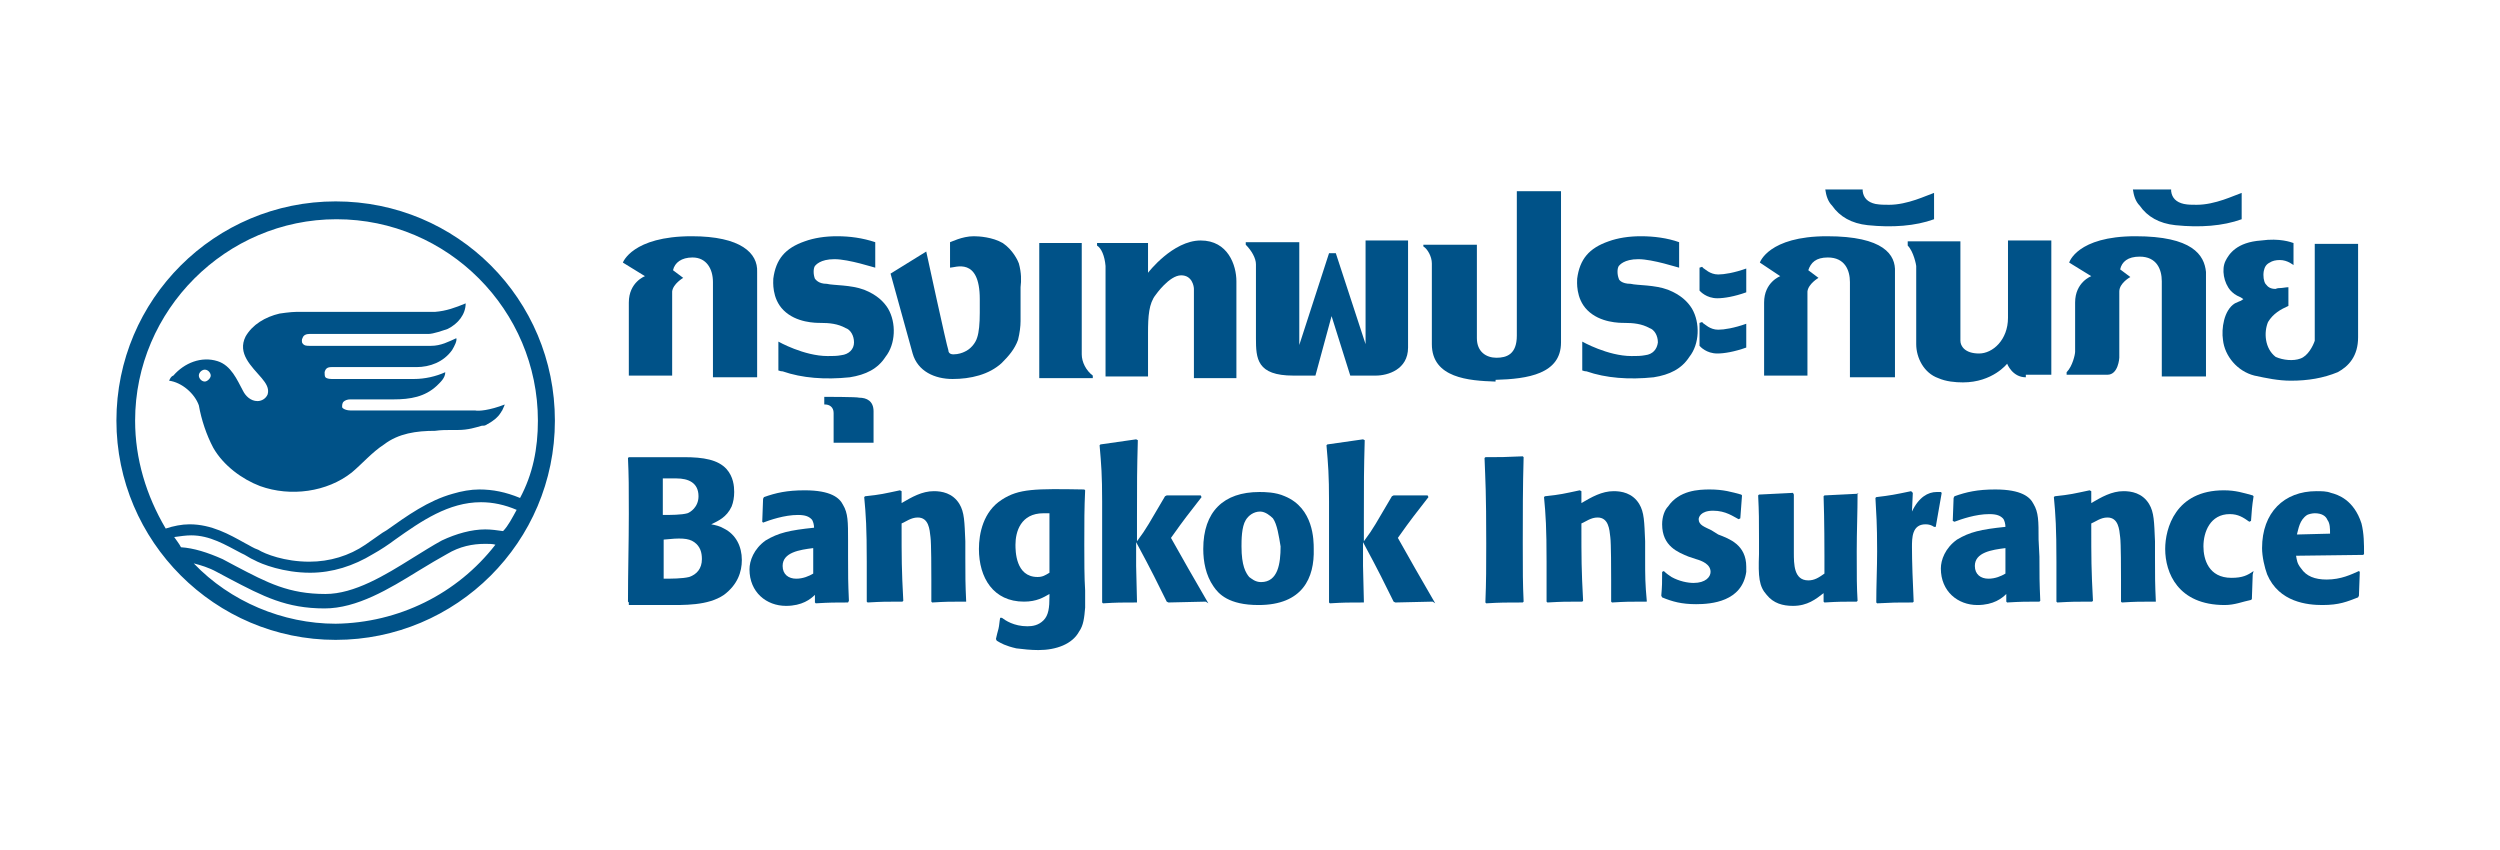
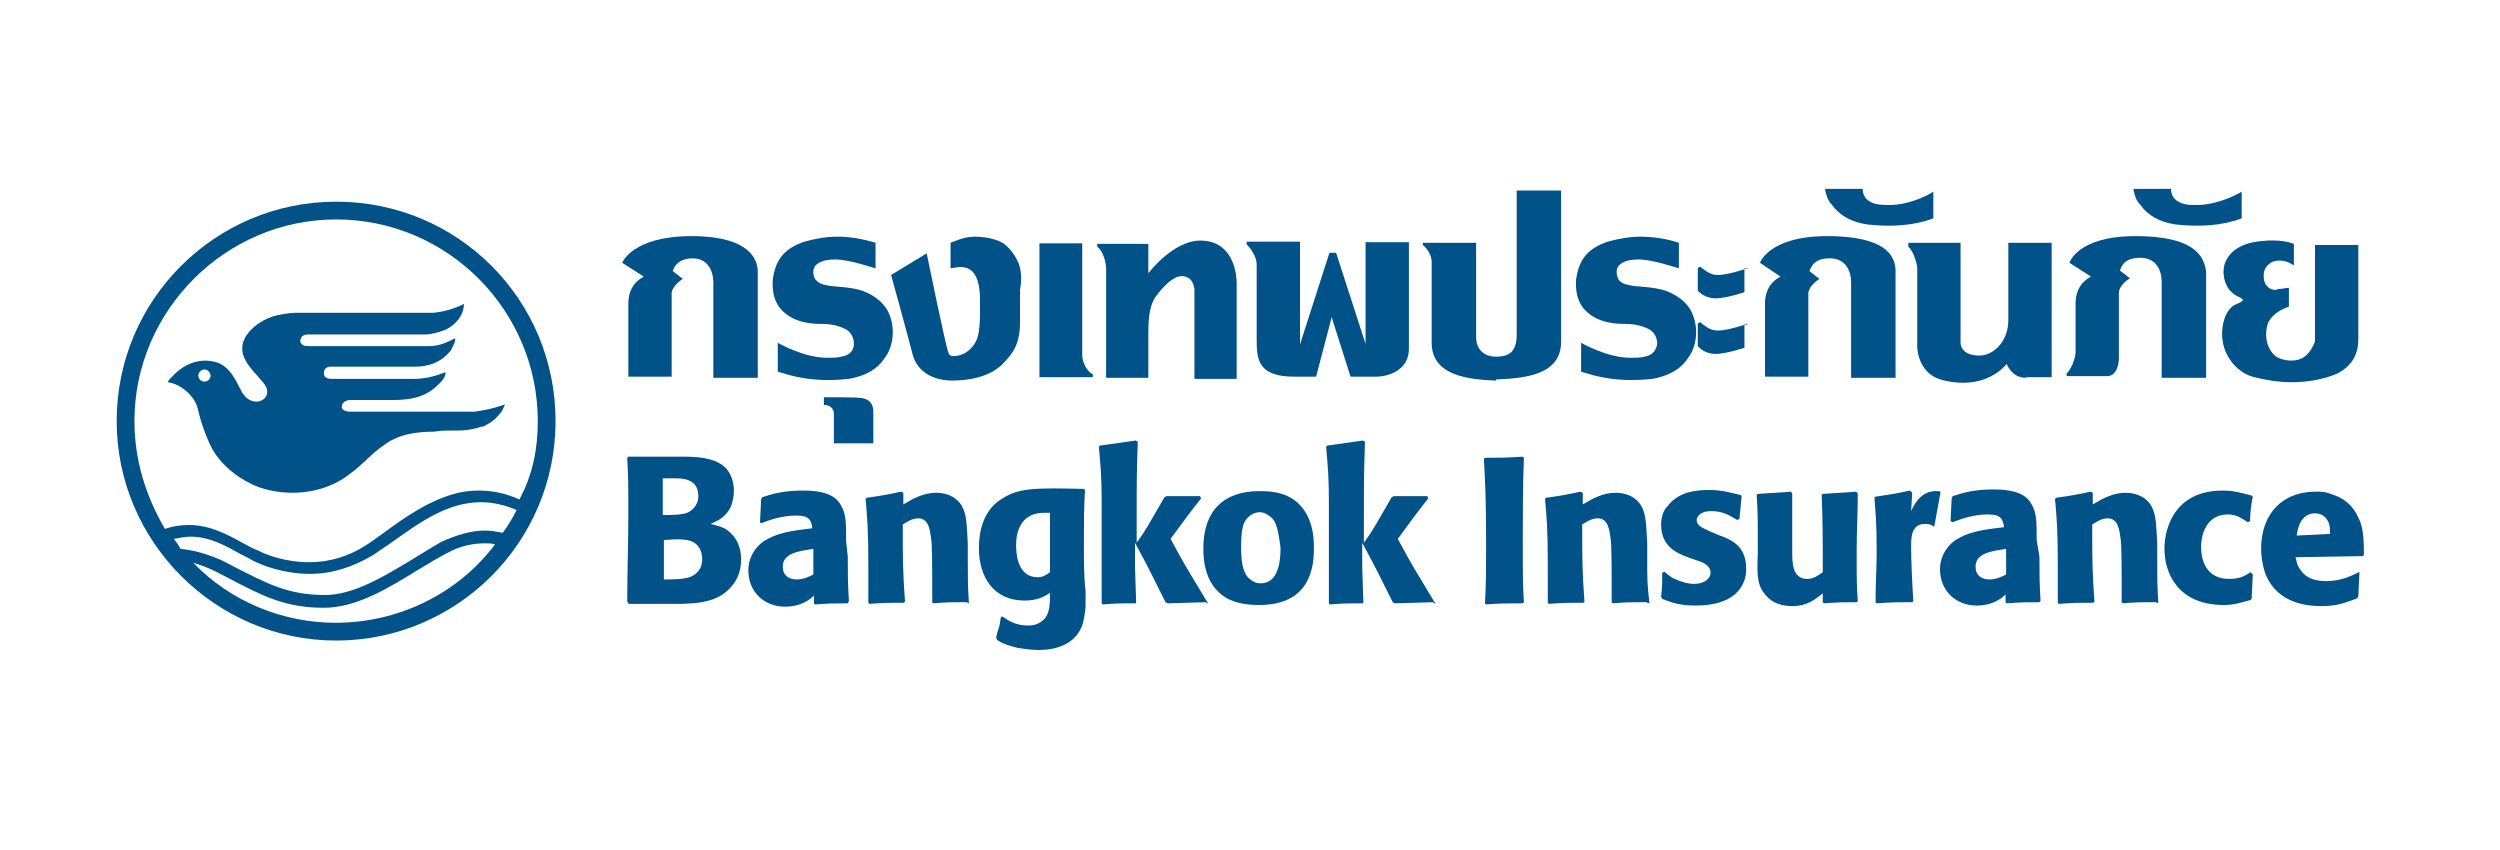
- <svg xmlns="http://www.w3.org/2000/svg" version="1.1" id="Layer_1" x="0px" y="0px" viewBox="-179 340 294.2 100" style="enable-background:new -179 340 294.2 100;" xml:space="preserve">
+ <svg xmlns="http://www.w3.org/2000/svg" version="1.1" id="Layer_1" x="0px" y="0px" viewBox="-179 287 450 153" style="enable-background:new -179 287 450 153;" xml:space="preserve">
  <style type="text/css">
	.st0{fill:none;}
	.st1{fill:#005288;}
</style>
  <g>
-     <rect x="-179" y="340" class="st0" width="294.2" height="100" />
+     <rect x="-179" y="287" class="st0" width="450" height="153" />
    <g>
-       <path class="st1" d="M-113.7,389.5c0,14.3-11.6,25.8-25.8,25.8s-25.8-11.6-25.8-25.8c0-14.3,11.6-25.8,25.8-25.8    C-125.2,363.7-113.7,375.2-113.7,389.5 M-120.7,404.1c-0.3-0.1-0.8-0.1-1.2-0.1c-1.5,0-3,0.3-4.5,1.2c-0.9,0.5-2.1,1.2-3.4,2    c-3.4,2.1-7.2,4.4-11,4.4c-4.5,0-7.2-1.4-11.2-3.5l-1.5-0.8c-0.9-0.5-1.9-0.8-2.7-1c4.3,4.5,10.5,7.1,16.7,7.1    C-132.1,413.3-125.2,409.9-120.7,404.1 M-118.2,400c-1.4-0.6-2.8-0.9-4.2-0.9c-3.8,0-7,2.2-10.1,4.4c-0.8,0.6-1.7,1.2-2.6,1.7    c-2.3,1.4-4.8,2.2-7.4,2.2c-3.1,0-5.7-1-6.6-1.5c-0.5-0.2-1-0.6-1.5-0.8c-1.9-1-3.7-2.1-5.9-2.1c-0.6,0-1.3,0.1-2,0.2    c0.2,0.3,0.6,0.8,0.8,1.2c1.5,0.1,3.1,0.6,4.9,1.4l1.5,0.8c3.8,2,6.3,3.3,10.6,3.3c3.4,0,7-2.2,10.2-4.2c1.3-0.8,2.4-1.5,3.5-2.1    c1.7-0.8,3.5-1.3,5.1-1.3c0.7,0,1.4,0.1,2.1,0.2C-119.2,401.9-118.7,400.9-118.2,400 M-115.7,389.5c0-13-10.6-23.7-23.7-23.7    c-13,0-23.7,10.7-23.7,23.7c0,4.5,1.3,8.8,3.6,12.7c0.9-0.3,1.9-0.5,2.8-0.5c2.6,0,4.7,1.2,6.5,2.2c0.6,0.3,1,0.6,1.6,0.8    c0.8,0.5,3.1,1.4,6,1.4c2.4,0,4.7-0.7,6.6-2c0.7-0.5,1.3-0.9,2-1.4l0.5-0.3c2.4-1.7,4.9-3.5,7.8-4.3c1-0.3,2.1-0.5,3.1-0.5    c1.6,0,3.1,0.3,4.8,1C-116.3,395.8-115.7,392.8-115.7,389.5 M-119.6,387.6c0,0-0.1,0.3-0.3,0.7l0,0c-0.1,0.1-0.1,0.2-0.2,0.3    c-0.3,0.5-0.8,0.9-1.5,1.3c-0.1,0-0.1,0.1-0.2,0.1c-0.1,0.1-0.3,0.1-0.5,0.1c-0.7,0.2-1.6,0.5-2.8,0.5h-0.7c-0.7,0-1.3,0-2,0.1    c-2.2,0-4.3,0.3-6,1.6c-1.4,0.9-2.6,2.3-3.8,3.3c-2.9,2.3-7.2,2.9-10.8,1.6c-2.1-0.8-4.3-2.4-5.5-4.5c-0.8-1.5-1.4-3.3-1.7-5    c-0.5-1.4-2-2.7-3.5-2.9c0.1-0.2,0.2-0.5,0.5-0.6c1.3-1.5,3.3-2.3,5.2-1.7c1.6,0.5,2.3,2.2,3,3.5c0.3,0.6,0.9,1.2,1.7,1.2    c0.5,0,1-0.3,1.2-0.8c0.2-0.7-0.2-1.3-0.7-1.9c-1.2-1.4-2.9-2.9-1.9-4.9c0.8-1.4,2.3-2.3,4-2.7c0,0,1.3-0.2,2-0.2h16.3    c1.3-0.1,2.4-0.5,3.6-1l0,0c0,1.3-0.9,2.4-2.1,3c-0.6,0.2-1.7,0.6-2.3,0.6c-0.5,0-14,0-14,0c-0.3,0-0.7,0.1-0.8,0.5    c-0.1,0.1-0.1,0.5,0,0.6c0.2,0.3,0.5,0.3,0.9,0.3h14.2c1.2,0,2.1-0.5,3-0.9c0.1,0.3-0.2,0.9-0.5,1.4c-1,1.4-2.6,2-4.2,2h-10    c-0.5,0-0.7,0.2-0.8,0.6c0,0.2,0,0.5,0.1,0.6c0.2,0.2,0.6,0.2,0.9,0.2h9.5c1.3,0,2.6-0.3,3.7-0.8c0,0.7-0.6,1.2-1,1.6    c-1.4,1.3-3.1,1.6-5.1,1.6h-5.1c-0.3,0-0.6,0.1-0.8,0.3c-0.1,0.1-0.2,0.5-0.1,0.7c0.2,0.2,0.6,0.3,0.9,0.3h14.7    C-122.7,388.4-121.4,388.3-119.6,387.6 M-154.2,384.2c0-0.3-0.3-0.7-0.7-0.7c-0.3,0-0.7,0.3-0.7,0.7c0,0.3,0.3,0.7,0.7,0.7    C-154.6,384.9-154.2,384.5-154.2,384.2" />
-       <path class="st1" d="M-105,410.9l-0.1-0.1c0-3.5,0.1-6.9,0.1-10.3c0-3.4,0-4.3-0.1-6.6l0.1-0.1h3.4c0.8,0,2.3,0,3.1,0    c2.3,0,4,0.3,5,1.4c0.8,0.9,0.9,2,0.9,2.7c0,0.6-0.1,1.2-0.3,1.7c-0.6,1.3-1.6,1.7-2.4,2.1c0.5,0.1,1,0.2,1.5,0.5    c1.4,0.7,2.1,2.1,2.1,3.7c0,1.4-0.5,2.9-2.1,4.1c-1.9,1.3-4.7,1.2-6.9,1.2h-4.3V410.9z M-101,400.6c0.9,0,2.2,0,2.9-0.2    c0.3-0.1,1.3-0.7,1.3-2c0-1.6-1.2-2.1-2.6-2.1c-0.5,0-1,0-1.6,0V400.6z M-101,408.1c1,0,2.3,0,3.1-0.2c0.9-0.3,1.5-1,1.5-2.1    c0-0.8-0.2-1.5-0.9-2c-0.7-0.5-1.7-0.5-3.6-0.3v4.7H-101z" />
-       <path class="st1" d="M-79.2,405.5c0,2.3,0,2.9,0.1,5.2l-0.1,0.2c-1.6,0-2.1,0-3.8,0.1l-0.1-0.1V410c-0.5,0.5-1.5,1.3-3.4,1.3    c-2.3,0-4.3-1.6-4.3-4.3c0-1,0.5-2.4,1.9-3.4c1.5-0.9,2.8-1.2,5.7-1.5c0-0.3-0.1-0.8-0.3-1c-0.3-0.3-0.7-0.5-1.6-0.5    c-1.6,0-3.3,0.6-4.1,0.9l-0.1-0.1l0.1-2.7l0.1-0.2c1.4-0.5,2.7-0.8,4.8-0.8c3.1,0,4.1,0.9,4.5,1.7c0.6,1,0.6,2,0.6,4.2    L-79.2,405.5z M-83.3,404.5c-1.6,0.2-3.6,0.5-3.6,2.1c0,1,0.7,1.5,1.6,1.5c0.8,0,1.5-0.3,2-0.6V404.5z" />
-       <path class="st1" d="M-65.3,410.8c-2,0-2.3,0-4,0.1l-0.1-0.1c0-0.8,0-1.6,0-2.6c0-0.9,0-4.3-0.1-5c-0.1-0.9-0.2-2.3-1.5-2.3    c-0.8,0-1.4,0.5-1.9,0.7c0,4.3,0,5.3,0.2,9.1l-0.1,0.1c-2,0-2.3,0-4.1,0.1l-0.1-0.1c0-1.5,0-3.1,0-4.7c0-4-0.1-5.5-0.3-7.6    l0.1-0.1c1.9-0.2,2.2-0.3,4.1-0.7l0.2,0.1v1.4c1.2-0.7,2.4-1.4,3.8-1.4c0.9,0,2.2,0.2,3,1.5c0.6,1,0.6,2.1,0.7,4.4v1.9    c0,2.3,0,3,0.1,5.2L-65.3,410.8z" />
-       <path class="st1" d="M-37.1,410.8l-4.4,0.1l-0.2-0.1c-1.3-2.6-1.5-3.1-3.6-7v2.8l0.1,4.1v0.2c-1.9,0-2.3,0-4,0.1l-0.1-0.1    c0-4,0-7.9,0-11.9c0-3.1-0.1-4.3-0.3-6.6l0.1-0.1l4.2-0.6l0.2,0.1c-0.1,3.7-0.1,4.7-0.1,9.2v2.7c1.2-1.6,1.4-2.1,3.3-5.3l0.2-0.1    h4l0.1,0.2c-1.7,2.2-1.9,2.4-3.6,4.8c1.9,3.4,2.1,3.7,4.4,7.7L-37.1,410.8z" />
-       <path class="st1" d="M-30.9,411.2c-3.5,0-4.7-1.3-5.3-2.2c-0.9-1.3-1.2-2.9-1.2-4.4c0-4.4,2.4-6.7,6.6-6.7c0.6,0,1.9,0,3,0.5    c3.4,1.4,3.4,5.2,3.4,6.2C-24.3,408-25.7,411.2-30.9,411.2 M-29.2,401c-0.3-0.3-0.9-0.8-1.5-0.8c-0.8,0-1.4,0.5-1.7,1    c-0.5,0.8-0.5,2.4-0.5,3.1c0,2.3,0.5,3.1,0.9,3.6c0.3,0.2,0.7,0.6,1.4,0.6c2,0,2.3-2.2,2.3-4.2C-28.5,403.1-28.7,401.7-29.2,401" />
-       <path class="st1" d="M-10.4,410.8l-4.4,0.1l-0.2-0.1c-1.3-2.6-1.5-3.1-3.6-7v2.8l0.1,4.1v0.2c-1.9,0-2.3,0-4,0.1l-0.1-0.1    c0-4,0-7.9,0-11.9c0-3.1-0.1-4.3-0.3-6.6l0.1-0.1l4.2-0.6l0.2,0.1c-0.1,3.7-0.1,4.7-0.1,9.2v2.7c1.2-1.6,1.4-2.1,3.3-5.3l0.2-0.1    h4l0.1,0.2c-1.7,2.2-1.9,2.4-3.6,4.8c1.9,3.4,2.1,3.7,4.4,7.7L-10.4,410.8z" />
-       <path class="st1" d="M0.3,393.8c-0.1,3.4-0.1,6.7-0.1,10.1c0,3.5,0,4.7,0.1,6.9l-0.1,0.1c-2,0-2.6,0-4.3,0.1l-0.1-0.1    c0.1-2.6,0.1-4.1,0.1-6.9c0-6.2-0.1-7.4-0.2-10.1l0.1-0.1c1.7,0,2.3,0,4.4-0.1L0.3,393.8z" />
-       <path class="st1" d="M14.7,410.8c-2,0-2.3,0-4,0.1l-0.1-0.1c0-0.8,0-1.6,0-2.6c0-0.9,0-4.3-0.1-5c-0.1-0.9-0.2-2.3-1.5-2.3    c-0.8,0-1.4,0.5-1.9,0.7c0,4.3,0,5.3,0.2,9.1l-0.1,0.1c-2,0-2.3,0-4.1,0.1l-0.1-0.1c0-1.5,0-3.1,0-4.7c0-4-0.1-5.5-0.3-7.6    l0.1-0.1c1.9-0.2,2.2-0.3,4.1-0.7l0.2,0.1v1.4c1.2-0.7,2.4-1.4,3.8-1.4c0.9,0,2.2,0.2,3,1.5c0.6,1,0.6,2.1,0.7,4.4v1.9    c0,2.3,0,3,0.2,5.2L14.7,410.8z" />
-       <path class="st1" d="M23.2,402.9c1.3,0.5,3.3,1.2,3.3,3.8c0,0.1,0,0.3,0,0.6c-0.5,3.5-4.1,3.8-5.9,3.8c-1.7,0-2.8-0.3-4-0.8    l-0.1-0.2c0.1-1.2,0.1-1.5,0.1-2.8l0.2-0.1c0.3,0.3,0.6,0.5,0.9,0.7c0.9,0.5,1.9,0.7,2.6,0.7c1.4,0,2-0.7,2-1.3    c0-0.9-1-1.3-1.7-1.5l-0.9-0.3c-1.2-0.5-3.1-1.2-3.1-3.8c0-0.9,0.3-1.7,0.7-2.1c1.3-1.9,3.6-2,4.9-2c1.6,0,2.6,0.3,3.7,0.6    l0.1,0.1l-0.2,2.7l-0.2,0.1c-0.6-0.3-1.5-1-3-1s-1.7,0.8-1.7,1c0,0.7,0.7,0.9,1.5,1.3L23.2,402.9z" />
-       <path class="st1" d="M39.6,398c0,2.3-0.1,4.5-0.1,6.9c0,3.1,0,4.1,0.1,5.8l-0.1,0.1c-1.6,0-2.1,0-3.8,0.1l-0.1-0.1v-1    c-0.9,0.7-1.9,1.5-3.6,1.5c-1.2,0-2.3-0.3-3.1-1.3c-0.9-1-1-2.1-0.9-4.8v-1.7c0-2.4,0-3.1-0.1-5.2l0.1-0.1l4-0.2l0.1,0.2v4.9    c0,0.6,0,1.3,0,1.9c0,1.4,0,3.3,1.7,3.3c0.7,0,1.2-0.3,1.9-0.8c0-0.9,0-1.4,0-2.1c0-0.3,0-4.3-0.1-7l0.1-0.1l4-0.2L39.6,398z" />
-       <path class="st1" d="M48.6,402c-0.3-0.2-0.6-0.3-1-0.3c-1.6,0-1.6,1.6-1.6,2.7c0,1.6,0.1,4.4,0.2,6.4l-0.1,0.1c-2,0-2.3,0-4.2,0.1    l-0.1-0.1c0-2,0.1-4.1,0.1-6c0-3.4-0.1-4.4-0.2-6.3l0.1-0.1c1.7-0.2,2.2-0.3,4.1-0.7l0.2,0.2l-0.1,2.2c0.8-1.7,1.9-2.3,2.9-2.3    c0.1,0,0.3,0,0.5,0l0.1,0.1l-0.7,4L48.6,402z" />
-       <path class="st1" d="M61,405.5c0,2.3,0,2.9,0.1,5.2l-0.1,0.1c-1.6,0-2.1,0-3.8,0.1l-0.1-0.1v-0.9c-0.5,0.5-1.5,1.3-3.4,1.3    c-2.3,0-4.3-1.6-4.3-4.3c0-1,0.5-2.4,1.9-3.4c1.5-0.9,2.8-1.2,5.7-1.5c0-0.3-0.1-0.8-0.3-1c-0.3-0.3-0.7-0.5-1.6-0.5    c-1.6,0-3.3,0.6-4.1,0.9l-0.2-0.1l0.1-2.7l0.1-0.2c1.4-0.5,2.7-0.8,4.8-0.8c3.1,0,4.1,0.9,4.5,1.7c0.6,1,0.6,2,0.6,4.2L61,405.5z     M57,404.5c-1.6,0.2-3.6,0.5-3.6,2.1c0,1,0.7,1.5,1.6,1.5c0.8,0,1.5-0.3,2-0.6L57,404.5L57,404.5z" />
-       <path class="st1" d="M74.7,410.8c-2,0-2.3,0-4,0.1l-0.1-0.1c0-0.8,0-1.6,0-2.6c0-0.9,0-4.3-0.1-5c-0.1-0.9-0.2-2.3-1.5-2.3    c-0.8,0-1.4,0.5-1.9,0.7c0,4.3,0,5.3,0.2,9.1l-0.1,0.1c-2,0-2.3,0-4.1,0.1l-0.1-0.1c0-1.5,0-3.1,0-4.7c0-4-0.1-5.5-0.3-7.6    l0.1-0.1c1.9-0.2,2.2-0.3,4.1-0.7l0.2,0.1v1.4c1.2-0.7,2.4-1.4,3.8-1.4c0.9,0,2.2,0.2,3,1.5c0.6,1,0.6,2.1,0.7,4.4v1.9    c0,2.3,0,3,0.1,5.2L74.7,410.8z" />
-       <path class="st1" d="M86.1,407.6l-0.1,2.9l-0.1,0.1c-1,0.2-1.9,0.6-3.1,0.6c-5.5,0-7-3.8-7-6.6c0-2.4,1.2-6.9,6.9-6.9    c1.4,0,2.3,0.3,3.4,0.6l0.1,0.1c-0.2,1.3-0.2,1.6-0.3,2.9l-0.2,0.1c-0.7-0.5-1.3-0.9-2.3-0.9c-2.3,0-3.1,2.1-3.1,3.8    c0,1.5,0.6,3.7,3.3,3.7c1.3,0,1.9-0.3,2.6-0.8L86.1,407.6z" />
-       <path class="st1" d="M98.7,407.3l-0.1,2.8l-0.1,0.2c-1.3,0.5-2.2,0.9-4.2,0.9c-1.7,0-5.1-0.3-6.5-3.6c-0.3-0.8-0.6-2.1-0.6-3.1    c0-4.2,2.6-6.7,6.4-6.7c0.6,0,1.2,0,1.7,0.2c0.8,0.2,2.7,0.8,3.6,3.6c0.3,1.2,0.3,2.4,0.3,3.6l-0.1,0.1l-7.9,0.1    c0.1,0.5,0.1,0.9,0.6,1.5c0.6,0.9,1.6,1.3,3,1.3c1.7,0,2.9-0.6,3.8-1L98.7,407.3z M95.2,402.8c0-0.6,0-1.2-0.3-1.6    c-0.2-0.5-0.7-0.8-1.5-0.8c-0.3,0-0.7,0.1-0.9,0.2c-0.9,0.6-1,1.6-1.2,2.3L95.2,402.8z" />
-       <path class="st1" d="M-51.4,404.1c0-2.8,0-4.2,0.1-6.4l-0.1-0.1c-5.8-0.1-7.7-0.1-9.7,1.2c-2.2,1.4-2.7,4-2.7,5.8    c0,3.4,1.7,6.2,5.3,6.2c1.5,0,2.3-0.5,3-0.9l0,0v0.3l0,0c0,1.3-0.1,2.2-0.7,2.8c-0.6,0.6-1.3,0.7-1.9,0.7c-1.6,0-2.6-0.7-3-1h-0.2    c-0.1,0.5-0.1,0.9-0.2,1.3c-0.1,0.3-0.2,0.8-0.3,1.2l0.1,0.2c0.5,0.3,1,0.6,2.3,0.9c0.8,0.1,1.7,0.2,2.6,0.2c2.1,0,4-0.7,4.8-2.2    c0.5-0.7,0.6-1.6,0.7-2.8l0,0c0-0.2,0-1.2,0-2l0,0C-51.4,407.9-51.4,406-51.4,404.1 M-56.9,407.9c-2.6,0-2.6-3.1-2.6-3.8    c0-1.5,0.6-3.7,3.3-3.7c0.2,0,0.5,0,0.7,0v7C-56,407.7-56.3,407.9-56.9,407.9" />
+       <path class="st1" d="M-79,362.8c0,21.9-17.8,39.5-39.5,39.5s-39.5-17.8-39.5-39.5c0-21.9,17.8-39.5,39.5-39.5    C-96.6,323.3-79,340.9-79,362.8 M-89.9,385c-0.5-0.2-1.2-0.2-1.8-0.2c-2.3,0-4.6,0.5-6.9,1.8c-1.4,0.7-3.2,1.8-5.2,3    c-5.2,3.2-11,6.8-16.9,6.8c-6.9,0-11-2.1-17.1-5.3l-2.3-1.2c-1.4-0.7-2.8-1.2-4.1-1.6c6.6,6.9,16,10.8,25.6,10.8    C-107.3,399.1-96.6,393.9-89.9,385 M-86,378.8c-2.1-0.9-4.3-1.4-6.4-1.4c-5.9,0-10.7,3.4-15.5,6.8c-1.2,0.9-2.7,1.8-3.9,2.7    c-3.6,2.1-7.3,3.4-11.4,3.4c-4.8,0-8.7-1.6-10.1-2.3c-0.7-0.4-1.6-0.9-2.3-1.2c-2.8-1.6-5.7-3.2-9.1-3.2c-0.9,0-2,0.2-3,0.4    c0.4,0.5,0.9,1.2,1.2,1.8c2.3,0.2,4.8,0.9,7.5,2.1l2.3,1.2c5.9,3,9.6,5,16.2,5c5.2,0,10.7-3.4,15.7-6.4c2-1.2,3.7-2.3,5.3-3.2    c2.7-1.2,5.3-2,7.8-2c1.1,0,2.1,0.2,3.2,0.4C-87.6,381.7-86.7,380.2-86,378.8 M-82.2,362.8c0-19.9-16.2-36.3-36.3-36.3    c-19.9,0-36.3,16.4-36.3,36.3c0,6.9,2,13.5,5.5,19.4c1.4-0.5,2.8-0.7,4.3-0.7c3.9,0,7.1,1.8,10,3.4c0.9,0.5,1.6,0.9,2.5,1.2    c1.2,0.7,4.8,2.1,9.2,2.1c3.7,0,7.1-1.1,10.1-3c1.1-0.7,2-1.4,3-2.1l0.7-0.5c3.7-2.7,7.5-5.3,11.9-6.6c1.6-0.5,3.2-0.7,4.8-0.7    c2.5,0,4.8,0.5,7.3,1.6C-83.1,372.4-82.2,367.8-82.2,362.8 M-88.1,359.8c0,0-0.2,0.5-0.5,1.1l0,0c-0.2,0.2-0.2,0.4-0.4,0.5    c-0.5,0.7-1.2,1.4-2.3,2c-0.2,0-0.2,0.2-0.4,0.2c-0.2,0.2-0.5,0.2-0.7,0.2c-1.1,0.4-2.5,0.7-4.3,0.7h-1.1c-1.1,0-2,0-3,0.2    c-3.4,0-6.6,0.5-9.2,2.5c-2.1,1.4-3.9,3.6-5.9,5c-4.4,3.6-11,4.4-16.5,2.5c-3.2-1.2-6.6-3.7-8.4-6.9c-1.2-2.3-2.1-5-2.7-7.6    c-0.7-2.1-3-4.1-5.3-4.4c0.2-0.4,0.4-0.7,0.7-0.9c2-2.3,5-3.6,8-2.7c2.5,0.7,3.6,3.4,4.6,5.3c0.5,0.9,1.4,1.8,2.7,1.8    c0.7,0,1.6-0.5,1.8-1.2c0.4-1.1-0.4-2-1.1-2.8c-1.8-2.1-4.4-4.4-2.8-7.5c1.2-2.1,3.6-3.6,6-4.1c0,0,2-0.4,3-0.4h24.9    c2-0.2,3.7-0.7,5.5-1.6l0,0c0,2-1.4,3.7-3.2,4.6c-0.9,0.4-2.7,0.9-3.6,0.9c-0.7,0-21.3,0-21.3,0c-0.5,0-1.1,0.2-1.2,0.7    c-0.2,0.2-0.2,0.7,0,0.9c0.4,0.5,0.7,0.5,1.4,0.5h21.7c1.8,0,3.2-0.7,4.6-1.4c0.2,0.5-0.4,1.4-0.7,2.1c-1.6,2.1-3.9,3-6.4,3h-15.3    c-0.7,0-1.1,0.4-1.2,0.9c0,0.4,0,0.7,0.2,0.9c0.4,0.4,0.9,0.4,1.4,0.4h14.6c2,0,3.9-0.5,5.7-1.2c0,1.1-0.9,1.8-1.6,2.5    c-2.1,2-4.8,2.5-7.8,2.5h-7.8c-0.5,0-0.9,0.2-1.2,0.5c-0.2,0.2-0.4,0.7-0.2,1.1c0.4,0.4,0.9,0.5,1.4,0.5h22.4    C-92.9,361-91,360.8-88.1,359.8 M-141.1,354.6c0-0.5-0.5-1.1-1.1-1.1c-0.5,0-1.1,0.5-1.1,1.1s0.5,1.1,1.1,1.1    S-141.1,355.2-141.1,354.6" />
+       <path class="st1" d="M-65.9,395.5l-0.2-0.2c0-5.3,0.2-10.5,0.2-15.8c0-5.2,0-6.6-0.2-10.1l0.2-0.2h5.2c1.2,0,3.6,0,4.8,0    c3.6,0,6,0.5,7.6,2.1c1.2,1.4,1.4,3,1.4,4.1c0,0.9-0.2,1.8-0.5,2.7c-0.9,2-2.5,2.7-3.7,3.2c0.7,0.2,1.6,0.4,2.3,0.7    c2.1,1.1,3.2,3.2,3.2,5.7c0,2.1-0.7,4.4-3.2,6.2c-2.8,2-7.1,1.8-10.5,1.8h-6.6V395.5z M-59.7,379.7c1.4,0,3.4,0,4.4-0.4    c0.5-0.2,2-1.1,2-3c0-2.5-1.8-3.2-3.9-3.2c-0.7,0-1.6,0-2.5,0V379.7z M-59.7,391.3c1.6,0,3.6,0,4.8-0.4c1.4-0.5,2.3-1.6,2.3-3.2    c0-1.2-0.4-2.3-1.4-3c-1.1-0.7-2.7-0.7-5.5-0.5v7.1H-59.7z" />
+       <path class="st1" d="M-26.4,387.2c0,3.6,0,4.4,0.2,8l-0.2,0.4c-2.5,0-3.2,0-5.9,0.2l-0.2-0.2v-1.4c-0.7,0.7-2.3,2-5.2,2    c-3.6,0-6.6-2.5-6.6-6.6c0-1.6,0.7-3.7,2.8-5.2c2.3-1.4,4.3-1.8,8.7-2.3c0-0.5-0.2-1.2-0.5-1.6c-0.5-0.5-1.1-0.7-2.5-0.7    c-2.5,0-5,0.9-6.2,1.4l-0.2-0.2l0.2-4.1l0.2-0.4c2.1-0.7,4.1-1.2,7.3-1.2c4.8,0,6.2,1.4,6.9,2.7c0.9,1.6,0.9,3,0.9,6.4    L-26.4,387.2z M-32.6,385.8c-2.5,0.4-5.5,0.7-5.5,3.2c0,1.6,1.1,2.3,2.5,2.3c1.2,0,2.3-0.5,3-0.9V385.8z" />
+       <path class="st1" d="M-5,395.4c-3,0-3.6,0-6,0.2l-0.2-0.2c0-1.2,0-2.5,0-3.9c0-1.4,0-6.6-0.2-7.6c-0.2-1.4-0.4-3.6-2.3-3.6    c-1.2,0-2.1,0.7-2.8,1.1c0,6.6,0,8.2,0.4,13.9l-0.2,0.2c-3,0-3.6,0-6.2,0.2l-0.2-0.2c0-2.3,0-4.8,0-7.1c0-6-0.2-8.4-0.5-11.6    l0.2-0.2c2.8-0.4,3.4-0.5,6.2-1.1l0.4,0.2v2.1c1.8-1.1,3.7-2.1,5.9-2.1c1.4,0,3.4,0.4,4.6,2.3c0.9,1.6,0.9,3.2,1.1,6.8v2.8    c0,3.6,0,4.6,0.2,8L-5,395.4z" />
+       <path class="st1" d="M38,395.4l-6.8,0.2l-0.4-0.2c-2-3.9-2.3-4.8-5.5-10.7v4.3l0.2,6.2v0.4c-2.8,0-3.6,0-6,0.2l-0.2-0.2    c0-6,0-12.1,0-18.1c0-4.8-0.2-6.6-0.5-10.1l0.2-0.2l6.4-0.9l0.4,0.2c-0.2,5.7-0.2,7.1-0.2,14.1v4.1c1.8-2.5,2.1-3.2,5-8.2l0.4-0.2    h6l0.2,0.4c-2.7,3.4-2.8,3.7-5.5,7.3c2.8,5.2,3.2,5.7,6.8,11.7L38,395.4z" />
+       <path class="st1" d="M47.6,395.9c-5.3,0-7.1-2-8.2-3.4c-1.4-2-1.8-4.4-1.8-6.8c0-6.8,3.7-10.3,10.1-10.3c0.9,0,2.8,0,4.6,0.7    c5.2,2.1,5.2,8,5.2,9.4C57.6,391.1,55.4,395.9,47.6,395.9 M50.1,380.4c-0.5-0.5-1.4-1.2-2.3-1.2c-1.2,0-2.1,0.7-2.7,1.6    c-0.7,1.2-0.7,3.7-0.7,4.8c0,3.6,0.7,4.8,1.4,5.5c0.5,0.4,1.1,0.9,2.1,0.9c3,0,3.6-3.4,3.6-6.4C51.2,383.6,51,381.5,50.1,380.4" />
+       <path class="st1" d="M78.9,395.4l-6.8,0.2l-0.4-0.2c-2-3.9-2.3-4.8-5.5-10.7v4.3l0.2,6.2v0.4c-2.8,0-3.6,0-6,0.2l-0.2-0.2    c0-6,0-12.1,0-18.1c0-4.8-0.2-6.6-0.5-10.1l0.2-0.2l6.4-0.9l0.4,0.2c-0.2,5.7-0.2,7.1-0.2,14.1v4.1c1.8-2.5,2.1-3.2,5-8.2l0.4-0.2    h6l0.2,0.4c-2.7,3.4-2.8,3.7-5.5,7.3c2.8,5.2,3.2,5.7,6.8,11.7L78.9,395.4z" />
+       <path class="st1" d="M95.3,369.4c-0.2,5.2-0.2,10.3-0.2,15.5c0,5.3,0,7.1,0.2,10.5l-0.2,0.2c-3,0-3.9,0-6.6,0.2l-0.2-0.2    c0.2-3.9,0.2-6.2,0.2-10.5c0-9.4-0.2-11.4-0.4-15.5l0.2-0.2c2.7,0,3.6,0,6.8-0.2L95.3,369.4z" />
+       <path class="st1" d="M117.3,395.4c-3,0-3.6,0-6,0.2l-0.2-0.2c0-1.2,0-2.5,0-3.9c0-1.4,0-6.6-0.2-7.6c-0.2-1.4-0.4-3.6-2.3-3.6    c-1.2,0-2.1,0.7-2.8,1.1c0,6.6,0,8.2,0.4,13.9l-0.2,0.2c-3,0-3.6,0-6.2,0.2l-0.2-0.2c0-2.3,0-4.8,0-7.1c0-6-0.2-8.4-0.5-11.6    l0.2-0.2c2.8-0.4,3.4-0.5,6.2-1.1l0.4,0.2v2.1c1.8-1.1,3.7-2.1,5.9-2.1c1.4,0,3.4,0.4,4.6,2.3c0.9,1.6,0.9,3.2,1.1,6.8v2.8    c0,3.6,0,4.6,0.4,8L117.3,395.4z" />
+       <path class="st1" d="M130.3,383.3c2,0.7,5,1.8,5,5.9c0,0.2,0,0.5,0,0.9c-0.7,5.3-6.2,5.9-9.1,5.9c-2.7,0-4.3-0.5-6-1.2l-0.2-0.4    c0.2-1.8,0.2-2.3,0.2-4.3l0.4-0.2c0.5,0.5,0.9,0.7,1.4,1.1c1.4,0.7,2.8,1.1,3.9,1.1c2.1,0,3-1.1,3-2c0-1.4-1.6-2-2.7-2.3l-1.4-0.5    c-1.8-0.7-4.8-1.8-4.8-5.9c0-1.4,0.5-2.7,1.1-3.2c2-2.8,5.5-3,7.5-3c2.5,0,3.9,0.5,5.7,0.9l0.2,0.2l-0.4,4.1l-0.4,0.2    c-0.9-0.5-2.3-1.6-4.6-1.6s-2.7,1.2-2.7,1.6c0,1.1,1.1,1.4,2.3,2L130.3,383.3z" />
+       <path class="st1" d="M155.4,375.8c0,3.6-0.2,6.9-0.2,10.5c0,4.8,0,6.2,0.2,8.9l-0.2,0.2c-2.5,0-3.2,0-5.9,0.2l-0.2-0.2v-1.6    c-1.4,1.1-2.8,2.3-5.5,2.3c-1.8,0-3.6-0.5-4.8-2c-1.4-1.6-1.6-3.2-1.4-7.3v-2.7c0-3.7,0-4.8-0.2-8l0.2-0.2l6-0.4l0.2,0.4v7.5    c0,0.9,0,2,0,2.8c0,2.1,0,5,2.7,5c1.1,0,1.8-0.5,2.8-1.2c0-1.4,0-2.1,0-3.2c0-0.5,0-6.6-0.2-10.7l0.2-0.2l6-0.4L155.4,375.8z" />
+       <path class="st1" d="M169.1,381.8c-0.5-0.4-0.9-0.5-1.6-0.5c-2.5,0-2.5,2.5-2.5,4.1c0,2.5,0.2,6.8,0.4,9.8l-0.2,0.2    c-3,0-3.6,0-6.4,0.2l-0.2-0.2c0-3,0.2-6.2,0.2-9.2c0-5.2-0.2-6.8-0.4-9.6l0.2-0.2c2.7-0.4,3.4-0.5,6.2-1.1l0.4,0.4L165,379    c1.2-2.7,2.8-3.6,4.4-3.6c0.2,0,0.5,0,0.7,0l0.2,0.2l-1.1,6L169.1,381.8z" />
+       <path class="st1" d="M188.1,387.2c0,3.6,0,4.4,0.2,8l-0.2,0.2c-2.5,0-3.2,0-5.9,0.2l-0.2-0.2v-1.4c-0.7,0.7-2.3,2-5.2,2    c-3.6,0-6.6-2.5-6.6-6.6c0-1.6,0.7-3.7,2.8-5.2c2.3-1.4,4.3-1.8,8.7-2.3c0-0.5-0.2-1.2-0.5-1.6c-0.5-0.5-1.1-0.7-2.5-0.7    c-2.5,0-5,0.9-6.2,1.4l-0.4-0.2l0.2-4.1l0.2-0.4c2.1-0.7,4.1-1.2,7.3-1.2c4.8,0,6.2,1.4,6.9,2.7c0.9,1.6,0.9,3,0.9,6.4    L188.1,387.2z M182.1,385.8c-2.5,0.4-5.5,0.7-5.5,3.2c0,1.6,1.1,2.3,2.5,2.3c1.2,0,2.3-0.5,3-0.9L182.1,385.8L182.1,385.8z" />
+       <path class="st1" d="M209.1,395.4c-3,0-3.6,0-6,0.2l-0.2-0.2c0-1.2,0-2.5,0-3.9c0-1.4,0-6.6-0.2-7.6c-0.2-1.4-0.4-3.6-2.3-3.6    c-1.2,0-2.1,0.7-2.8,1.1c0,6.6,0,8.2,0.4,13.9l-0.2,0.2c-3,0-3.6,0-6.2,0.2l-0.2-0.2c0-2.3,0-4.8,0-7.1c0-6-0.2-8.4-0.5-11.6    l0.2-0.2c2.8-0.4,3.4-0.5,6.2-1.1l0.4,0.2v2.1c1.8-1.1,3.7-2.1,5.9-2.1c1.4,0,3.4,0.4,4.6,2.3c0.9,1.6,0.9,3.2,1.1,6.8v2.8    c0,3.6,0,4.6,0.2,8L209.1,395.4z" />
+       <path class="st1" d="M226.5,390.4l-0.2,4.4l-0.2,0.2c-1.6,0.4-2.8,0.9-4.8,0.9c-8.4,0-10.7-5.9-10.7-10.1    c0-3.7,1.8-10.5,10.5-10.5c2.1,0,3.6,0.5,5.2,0.9l0.2,0.2c-0.4,2-0.4,2.5-0.5,4.4l-0.4,0.2c-1.1-0.7-2-1.4-3.6-1.4    c-3.6,0-4.8,3.2-4.8,5.9c0,2.3,0.9,5.7,5,5.7c2,0,2.8-0.5,3.9-1.2L226.5,390.4z" />
+       <path class="st1" d="M245.7,390l-0.2,4.3l-0.2,0.4c-2,0.7-3.4,1.4-6.4,1.4c-2.7,0-7.8-0.5-10-5.5c-0.5-1.2-0.9-3.2-0.9-4.8    c0-6.4,3.9-10.3,9.8-10.3c0.9,0,1.8,0,2.7,0.4c1.2,0.4,4.1,1.2,5.5,5.5c0.5,1.8,0.5,3.7,0.5,5.5l-0.2,0.2l-12.1,0.2    c0.2,0.7,0.2,1.4,0.9,2.3c0.9,1.4,2.5,2,4.6,2c2.7,0,4.4-0.9,5.9-1.6L245.7,390z M240.4,383.1c0-0.9,0-1.8-0.5-2.5    c-0.4-0.7-1.1-1.2-2.3-1.2c-0.5,0-1.1,0.2-1.4,0.4c-1.4,0.9-1.6,2.5-1.8,3.6L240.4,383.1z" />
+       <path class="st1" d="M16.1,385c0-4.3,0-6.4,0.2-9.8l-0.2-0.2c-8.9-0.2-11.7-0.2-14.8,1.8c-3.4,2.1-4.1,6-4.1,8.9    c0,5.2,2.7,9.4,8.2,9.4c2.3,0,3.6-0.7,4.6-1.4l0,0v0.5l0,0c0,2-0.2,3.4-1.1,4.3c-0.9,0.9-2,1.1-2.8,1.1c-2.5,0-3.9-1.1-4.6-1.6    H1.2c-0.2,0.7-0.2,1.4-0.4,2c-0.2,0.5-0.4,1.2-0.5,1.8l0.2,0.4c0.7,0.5,1.6,0.9,3.6,1.4c1.2,0.2,2.7,0.4,3.9,0.4    c3.2,0,6-1.1,7.3-3.4c0.7-1.1,0.9-2.5,1.1-4.3l0,0c0-0.4,0-1.8,0-3l0,0C16.1,390.9,16.1,388.1,16.1,385 M7.8,390.9    c-3.9,0-3.9-4.8-3.9-5.9c0-2.3,0.9-5.7,5-5.7c0.4,0,0.7,0,1.1,0V390C9.2,390.6,8.6,390.9,7.8,390.9" />
      <g>
-         <path class="st1" d="M-18.3,368.5v12l-3.5-10.7h-0.8l-3.5,10.8v-12.1h-6.3v0.3c0.7,0.7,1.2,1.6,1.2,2.3v8.7     c0,2.4,0.1,4.4,4.4,4.4h2.6l1.9-7l2.2,7h3c1.4,0,3.8-0.7,3.8-3.3v-12.6H-18.3z" />
-         <path class="st1" d="M-51.7,381.7v-13.1h-5v14v1.9h6.3v-0.3C-51.2,383.6-51.7,382.6-51.7,381.7" />
-         <path class="st1" d="M-83.1,372.8c-0.2-0.5-0.2-1.2,0-1.5c0.1-0.1,0.6-0.8,2.3-0.8s4.7,1,4.8,1v-3c-1.5-0.5-3-0.7-4.5-0.7     c-1.4,0-2.7,0.2-3.8,0.6c-2.3,0.8-3.4,2.1-3.7,4.4c0,0.3-0.2,2.3,1.2,3.7c1.5,1.5,3.8,1.5,4.4,1.5c1,0,2,0.1,2.9,0.6     c0.6,0.2,1,0.9,1,1.7c0,0.8-0.6,1.4-1.5,1.5c-0.5,0.1-1,0.1-1.6,0.1c-2.8,0-5.8-1.7-5.8-1.7v3.4c0.1,0,0.2,0.1,0.5,0.1     c2.3,0.8,5,1,7.9,0.7c1.9-0.3,3.3-1,4.2-2.4c1.2-1.5,1.3-4,0.3-5.7c-0.5-0.8-1.3-1.6-2.8-2.2c-1.6-0.6-3.6-0.5-4.4-0.7     C-82.7,373.4-83,372.9-83.1,372.8" />
-         <path class="st1" d="M-37.7,368.3c-3.3,0-6.2,3.8-6.2,3.8v-3.5h-6v0.3c0.5,0.3,0.9,1.2,1,2.4v13h5v-5.1c0-2,0.1-3.5,0.9-4.5     c0,0,1.6-2.3,3-2.3c1.3,0,1.5,1.3,1.5,1.6s0,10.5,0,10.5h5v-11.4C-33.5,371.2-34.5,368.3-37.7,368.3" />
-         <path class="st1" d="M11.5,372.8c-0.2-0.5-0.2-1.2,0-1.5c0.1-0.1,0.6-0.8,2.3-0.8s4.7,1,4.8,1v-3c-1.4-0.5-3-0.7-4.5-0.7     c-1.4,0-2.7,0.2-3.8,0.6c-2.3,0.8-3.4,2.1-3.7,4.4c0,0.3-0.2,2.3,1.2,3.7c1.5,1.5,3.8,1.5,4.4,1.5c1,0,2,0.1,2.9,0.6     c0.6,0.2,1,0.9,1,1.7c-0.1,0.8-0.6,1.4-1.5,1.5c-0.5,0.1-1,0.1-1.6,0.1c-2.8,0-5.8-1.7-5.8-1.7v3.4c0.1,0,0.2,0.1,0.5,0.1     c2.3,0.8,5,1,7.9,0.7c1.9-0.3,3.3-1,4.2-2.4c1.2-1.5,1.3-4,0.3-5.7c-0.5-0.8-1.3-1.6-2.8-2.2c-1.6-0.6-3.6-0.5-4.4-0.7     C11.8,373.4,11.5,372.9,11.5,372.8" />
-         <path class="st1" d="M59.4,384.4c-1.6,0-2.2-1.6-2.2-1.6S55.5,385,52,385c-0.9,0-2-0.1-2.9-0.5c-1.7-0.6-2.6-2.4-2.6-4v-9.2     c0-0.1-0.3-1.7-1-2.4v-0.5h6.2c0,0,0,11.3,0,11.7c0,0.6,0.5,1.5,2.2,1.5c1.6,0,3.4-1.6,3.4-4.2v-9.1h5.1v15.8h-3V384.4z" />
-         <path class="st1" d="M-59.1,371c-0.1-0.3-0.7-1.6-1.9-2.4c-1.2-0.7-2.8-0.8-3.4-0.8c-1.4,0-2.7,0.7-2.8,0.7v3     c0.6,0,3.5-1.3,3.5,3.7v1.6c0,1.3-0.1,2.3-0.3,2.9c-0.2,0.7-0.8,1.4-1.5,1.7c-0.2,0.1-0.7,0.3-1.3,0.3c-0.5,0-0.6-0.3-0.6-0.5     c-0.2-0.5-2.6-11.6-2.6-11.6l-4.2,2.6c0,0,2.1,7.6,2.6,9.4c0.6,2.1,2.6,3,4.7,3s4.3-0.5,5.8-1.9c0.8-0.8,1.5-1.6,1.9-2.7     c0.2-0.8,0.3-1.6,0.3-2.2c0-1.2,0-4,0-4C-58.8,373-58.8,372.1-59.1,371" />
-         <path class="st1" d="M-97.6,367.8c-7,0-8.1,3.1-8.1,3.1l2.6,1.6c0,0-1.9,0.7-1.9,3.1v8.6h5.1v-9.9c0.1-0.9,1.3-1.6,1.3-1.6     l-1.2-0.9c0.2-0.9,1-1.5,2.3-1.5c1.6,0,2.4,1.3,2.4,2.9v11.2h5.2V372C-89.8,369.8-91.8,367.8-97.6,367.8" />
-         <path class="st1" d="M36,367.8c-6.9,0-7.9,3.1-7.9,3.1l2.4,1.6c0,0-1.9,0.7-1.9,3.1v8.6h5.1v-9.9c0.1-0.9,1.3-1.6,1.3-1.6     l-1.2-0.9c0.3-0.9,0.9-1.5,2.3-1.5c2,0,2.6,1.5,2.6,2.9v11.2H44V372C44.1,370,42.7,367.8,36,367.8" />
-         <path class="st1" d="M-3,384.7c3.8-0.1,7.7-0.7,7.7-4.4v-17.8h-5.2v17c0,2.2-1.2,2.6-2.4,2.6s-2.3-0.7-2.3-2.3v-11h-6.3v0.2     c0.5,0.3,1,1.2,1,2v9.5c0,4,4.4,4.3,7.4,4.4H-3V384.7z" />
-         <path class="st1" d="M91.7,382.2c-0.8,0.3-2,0.2-2.9-0.2c-1.3-1-1.4-2.9-0.9-4.1c0.6-1,1.5-1.5,2.4-1.9v-2.2     c-0.3,0-0.7,0.1-1,0.1c-0.1,0-0.3,0-0.5,0.1c-0.6,0-0.9-0.2-1.2-0.6c-0.2-0.3-0.3-0.9-0.2-1.5c0.1-0.5,0.3-0.8,0.7-1     c0.3-0.2,0.7-0.3,1.2-0.3c0.9,0,1.6,0.6,1.6,0.6v-2.6c-0.3-0.1-1.6-0.6-3.8-0.3c-2.9,0.2-3.8,1.6-4.2,2.4c-0.5,1-0.2,2.6,0.6,3.5     c0.3,0.3,0.5,0.5,1.2,0.8l0.3,0.2l-0.3,0.2c0,0-0.3,0.1-0.7,0.3c-1.3,0.8-1.6,3-1.4,4.3c0.2,1.9,1.7,3.7,3.7,4.2     c1.4,0.3,2.8,0.6,4.3,0.6c2,0,3.8-0.3,5.5-1c1.3-0.7,2.4-1.9,2.4-4.1c0-1.6,0-11,0-11h-5.1v11.4     C93.2,380.7,92.6,381.9,91.7,382.2" />
-         <path class="st1" d="M72.3,367.8c-6.9,0-7.8,3.1-7.8,3.1l2.6,1.6c0,0-1.9,0.7-1.9,3.1v5.8c0,0.3-0.3,1.7-1,2.4v0.3h0.5h4.2h0.1     c1.3,0,1.4-2,1.4-2v-7.1v-0.7c0-1,1.3-1.7,1.3-1.7l-1.2-0.9c0.2-0.9,0.9-1.5,2.3-1.5c2,0,2.6,1.5,2.6,2.9v11.2h5.2V372     C80.4,370,79,367.8,72.3,367.8" />
-         <path class="st1" d="M-82,386.7v0.9c0,0,0,0,0.1,0c0.5,0,1,0.3,1,1v3.5h4.7v-3.7c0-1.2-0.8-1.6-1.7-1.6     C-78.1,386.7-82,386.7-82,386.7" />
-         <path class="st1" d="M43.3,364.1c-0.6,0-1,0-1.6-0.1c-0.9-0.2-1.4-0.7-1.5-1.5c0-0.1,0-0.1,0-0.2h-4.4c0.1,0.7,0.3,1.4,0.8,1.9     c0.9,1.3,2.3,2.1,4.2,2.3c2.9,0.3,5.6,0.1,7.8-0.7v-3.1C47.7,363,45.5,364.1,43.3,364.1" />
-         <path class="st1" d="M79.5,364.1c-0.6,0-1,0-1.5-0.1c-0.9-0.2-1.4-0.7-1.5-1.5c0-0.1,0-0.1,0-0.2H72c0.1,0.7,0.3,1.4,0.8,1.9     c0.9,1.3,2.3,2.1,4.2,2.3c2.9,0.3,5.6,0.1,7.8-0.7v-3.1C83.9,363,81.7,364.1,79.5,364.1" />
+         <path class="st1" d="M66.8,330.6v18.3l-5.3-16.4h-1.2l-5.3,16.5v-18.5h-9.6v0.5c1.1,1.1,1.8,2.5,1.8,3.6V348     c0,3.7,0.2,6.8,6.8,6.8h3.9l2.8-10.7l3.4,10.7h4.6c2.1,0,5.9-1.1,5.9-5v-19.2H66.8z" />
+         <path class="st1" d="M15.8,350.9v-20.1H8.1v21.3v2.8h9.6v-0.5C16.5,353.7,15.8,352.1,15.8,350.9" />
+         <path class="st1" d="M-32.3,337.2c-0.4-0.7-0.4-1.8,0-2.3c0.2-0.2,0.9-1.2,3.6-1.2s7.1,1.6,7.3,1.6v-4.6     c-2.3-0.7-4.6-1.1-6.9-1.1c-2.1,0-4.1,0.4-5.9,0.9c-3.6,1.2-5.2,3.2-5.7,6.8c0,0.5-0.4,3.6,1.8,5.7c2.3,2.3,5.9,2.3,6.8,2.3     c1.6,0,3,0.2,4.4,0.9c0.9,0.4,1.6,1.4,1.6,2.7s-0.9,2.1-2.3,2.3c-0.7,0.2-1.6,0.2-2.5,0.2c-4.3,0-8.9-2.7-8.9-2.7v5.2     c0.2,0,0.4,0.2,0.7,0.2c3.6,1.2,7.6,1.6,12.1,1.1c2.8-0.5,5-1.6,6.4-3.7c1.8-2.3,2-6,0.5-8.7c-0.7-1.2-2-2.5-4.3-3.4     c-2.5-0.9-5.5-0.7-6.8-1.1C-31.7,338.1-32.1,337.4-32.3,337.2" />
+         <path class="st1" d="M37.1,330.3c-5,0-9.4,5.9-9.4,5.9v-5.3h-9.2v0.5c0.7,0.5,1.4,1.8,1.6,3.7V355h7.6v-7.8c0-3,0.2-5.3,1.4-6.9     c0,0,2.5-3.6,4.6-3.6c2,0,2.3,2,2.3,2.5s0,16,0,16h7.6v-17.4C43.5,334.7,42.1,330.3,37.1,330.3" />
+         <path class="st1" d="M112.3,337.2c-0.4-0.7-0.4-1.8,0-2.3c0.2-0.2,0.9-1.2,3.6-1.2s7.1,1.6,7.3,1.6v-4.6     c-2.1-0.7-4.6-1.1-6.9-1.1c-2.1,0-4.1,0.4-5.9,0.9c-3.6,1.2-5.2,3.2-5.7,6.8c0,0.5-0.4,3.6,1.8,5.7c2.3,2.3,5.9,2.3,6.8,2.3     c1.6,0,3,0.2,4.4,0.9c0.9,0.4,1.6,1.4,1.6,2.7c-0.2,1.2-0.9,2.1-2.3,2.3c-0.7,0.2-1.6,0.2-2.5,0.2c-4.3,0-8.9-2.7-8.9-2.7v5.2     c0.2,0,0.4,0.2,0.7,0.2c3.6,1.2,7.6,1.6,12.1,1.1c2.8-0.5,5-1.6,6.4-3.7c1.8-2.3,2-6,0.5-8.7c-0.7-1.2-2-2.5-4.3-3.4     c-2.5-0.9-5.5-0.7-6.8-1.1C112.9,338.1,112.3,337.4,112.3,337.2" />
+         <path class="st1" d="M185.6,355c-2.5,0-3.4-2.5-3.4-2.5s-2.5,3.4-7.8,3.4c-1.4,0-3-0.2-4.4-0.7c-2.7-0.9-3.9-3.7-3.9-6v-14.1     c0-0.2-0.5-2.7-1.6-3.7v-0.7h9.4c0,0,0,17.3,0,18c0,0.9,0.7,2.3,3.4,2.3c2.5,0,5.2-2.5,5.2-6.4v-13.9h7.8v24.2h-4.6V355z" />
+         <path class="st1" d="M4.4,334.5c-0.2-0.5-1.1-2.5-2.8-3.7c-1.8-1.1-4.3-1.2-5.2-1.2c-2.1,0-4.1,1.1-4.3,1.1v4.6     c0.9,0,5.3-2,5.3,5.7v2.5c0,2-0.2,3.6-0.5,4.4c-0.4,1.1-1.2,2.1-2.3,2.7c-0.4,0.2-1.1,0.5-2,0.5c-0.7,0-0.9-0.5-0.9-0.7     c-0.4-0.7-3.9-17.8-3.9-17.8l-6.4,3.9c0,0,3.2,11.6,3.9,14.4c0.9,3.2,3.9,4.6,7.1,4.6s6.6-0.7,8.9-2.8c1.2-1.2,2.3-2.5,2.8-4.1     c0.4-1.2,0.5-2.5,0.5-3.4c0-1.8,0-6,0-6C4.9,337.5,4.9,336.1,4.4,334.5" />
+         <path class="st1" d="M-54.5,329.5c-10.7,0-12.5,4.8-12.5,4.8l3.9,2.5c0,0-2.8,1.1-2.8,4.8v13.2h7.8v-15.1c0.2-1.4,2-2.5,2-2.5     l-1.8-1.4c0.4-1.4,1.6-2.3,3.6-2.3c2.5,0,3.7,2,3.7,4.4V355h8v-19C-42.6,332.6-45.6,329.5-54.5,329.5" />
+         <path class="st1" d="M149.9,329.5c-10.5,0-12.1,4.8-12.1,4.8l3.7,2.5c0,0-2.8,1.1-2.8,4.8v13.2h7.8v-15.1c0.2-1.4,2-2.5,2-2.5     l-1.8-1.4c0.5-1.4,1.4-2.3,3.6-2.3c3,0,3.9,2.3,3.9,4.4V355h8v-19C162.3,332.9,160.2,329.5,149.9,329.5" />
+         <path class="st1" d="M90.3,355.3c5.9-0.2,11.7-1.1,11.7-6.8v-27.2h-8v26c0,3.4-1.8,3.9-3.7,3.9c-2,0-3.6-1.1-3.6-3.6v-16.9h-9.6     v0.4c0.7,0.5,1.6,1.8,1.6,3v14.6c0,6,6.8,6.6,11.4,6.8h0.2V355.3z" />
+         <path class="st1" d="M235.1,351.6c-1.2,0.5-3,0.4-4.4-0.4c-2-1.6-2.1-4.4-1.4-6.2c0.9-1.6,2.3-2.3,3.7-2.8v-3.4     c-0.5,0-1.1,0.2-1.6,0.2c-0.2,0-0.5,0-0.7,0.2c-0.9,0-1.4-0.4-1.8-0.9c-0.4-0.5-0.5-1.4-0.4-2.3c0.2-0.7,0.5-1.2,1.1-1.6     c0.5-0.4,1.1-0.5,1.8-0.5c1.4,0,2.5,0.9,2.5,0.9v-3.9c-0.5-0.2-2.5-0.9-5.9-0.5c-4.4,0.4-5.9,2.5-6.4,3.7     c-0.7,1.6-0.4,3.9,0.9,5.3c0.5,0.5,0.7,0.7,1.8,1.2l0.5,0.4l-0.5,0.4c0,0-0.5,0.2-1.1,0.5c-2,1.2-2.5,4.6-2.1,6.6     c0.4,2.8,2.7,5.7,5.7,6.4c2.1,0.5,4.3,0.9,6.6,0.9c3,0,5.9-0.5,8.4-1.6c2-1.1,3.7-2.8,3.7-6.2c0-2.5,0-16.9,0-16.9h-7.8v17.4     C237.4,349.3,236.5,351.1,235.1,351.6" />
+         <path class="st1" d="M205.4,329.5c-10.5,0-11.9,4.8-11.9,4.8l3.9,2.5c0,0-2.8,1.1-2.8,4.8v8.9c0,0.5-0.5,2.7-1.6,3.7v0.5h0.7h6.4     h0.2c2,0,2.1-3,2.1-3v-10.8v-1.1c0-1.6,2-2.7,2-2.7l-1.8-1.4c0.4-1.4,1.4-2.3,3.6-2.3c3,0,3.9,2.3,3.9,4.4V355h8v-19     C217.8,332.9,215.7,329.5,205.4,329.5" />
+         <path class="st1" d="M-30.7,358.5v1.4c0,0,0,0,0.2,0c0.7,0,1.6,0.5,1.6,1.6v5.3h7.1v-5.7c0-1.8-1.2-2.5-2.7-2.5     C-24.6,358.5-30.7,358.5-30.7,358.5" />
+         <path class="st1" d="M161.1,323.9c-0.9,0-1.6,0-2.5-0.2c-1.4-0.4-2.1-1.1-2.3-2.3c0-0.2,0-0.2,0-0.4h-6.8     c0.2,1.1,0.5,2.1,1.2,2.8c1.4,2,3.6,3.2,6.4,3.6c4.4,0.5,8.5,0.2,11.9-1.1v-4.8C167.8,322.3,164.5,323.9,161.1,323.9" />
+         <path class="st1" d="M216.4,323.9c-0.9,0-1.6,0-2.3-0.2c-1.4-0.4-2.1-1.1-2.3-2.3c0-0.2,0-0.2,0-0.4H205c0.2,1.1,0.5,2.1,1.2,2.8     c1.4,2,3.6,3.2,6.4,3.6c4.4,0.5,8.5,0.2,11.9-1.1v-4.8C223.2,322.3,219.8,323.9,216.4,323.9" />
      </g>
      <g>
-         <path class="st1" d="M26.7,371.6h-0.2c-1.4,0.5-2.6,0.7-3.3,0.7c-1,0-1.6-0.7-1.7-0.7l-0.2-0.2l-0.3,0.1v2.6v0.1l0,0     c0.1,0.1,0.8,0.9,2.1,0.9c0.8,0,2-0.2,3.4-0.7v-2.8H26.7z" />
-         <path class="st1" d="M26.7,378.1h-0.2c-1.4,0.5-2.6,0.7-3.3,0.7c-1,0-1.6-0.7-1.7-0.7l-0.2-0.2l-0.3,0.1v2.6v0.1l0,0     c0.1,0.1,0.8,0.9,2.1,0.9c0.8,0,2-0.2,3.4-0.7v-2.8H26.7z" />
+         <path class="st1" d="M135.6,335.4h-0.4c-2.1,0.7-3.9,1.1-5,1.1c-1.6,0-2.5-1.1-2.7-1.1l-0.4-0.4l-0.5,0.2v3.9v0.2l0,0     c0.2,0.2,1.2,1.4,3.2,1.4c1.2,0,3-0.4,5.2-1.1v-4.3H135.6z" />
+         <path class="st1" d="M135.6,345.4h-0.4c-2.1,0.7-3.9,1.1-5,1.1c-1.6,0-2.5-1.1-2.7-1.1l-0.4-0.4l-0.5,0.2v3.9v0.2l0,0     c0.2,0.2,1.2,1.4,3.2,1.4c1.2,0,3-0.4,5.2-1.1v-4.3H135.6z" />
      </g>
    </g>
  </g>
</svg>
